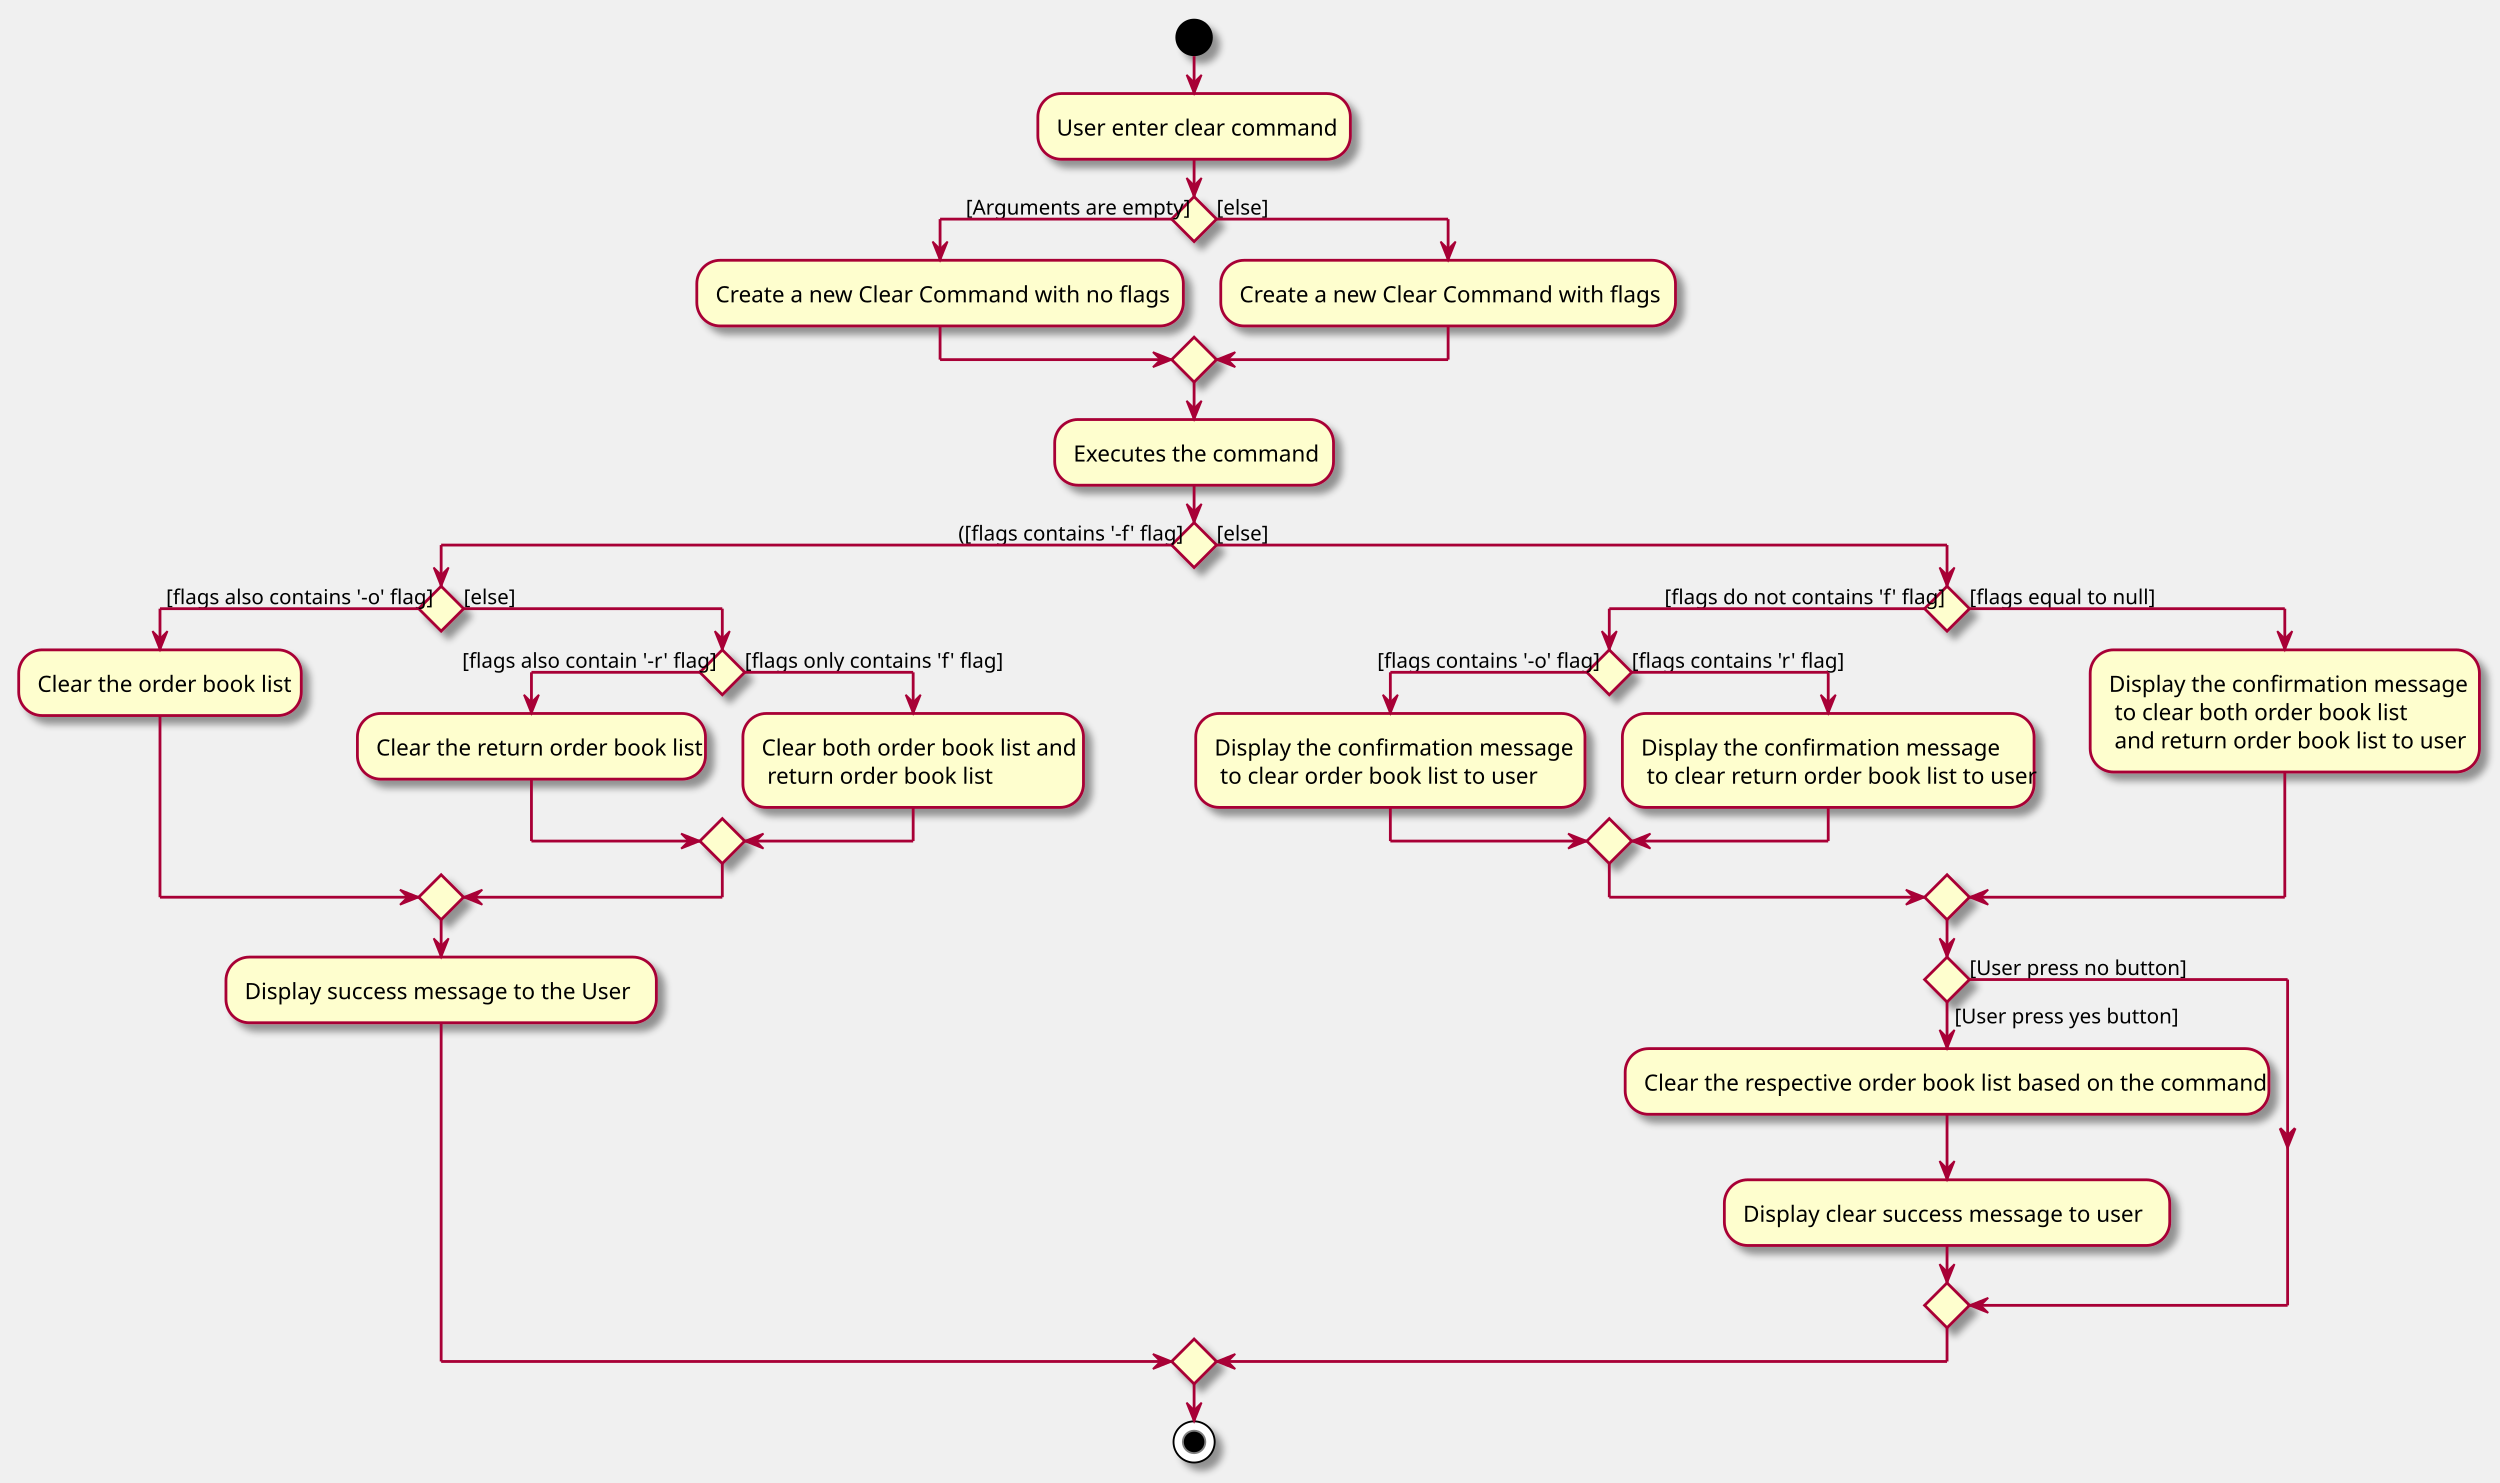
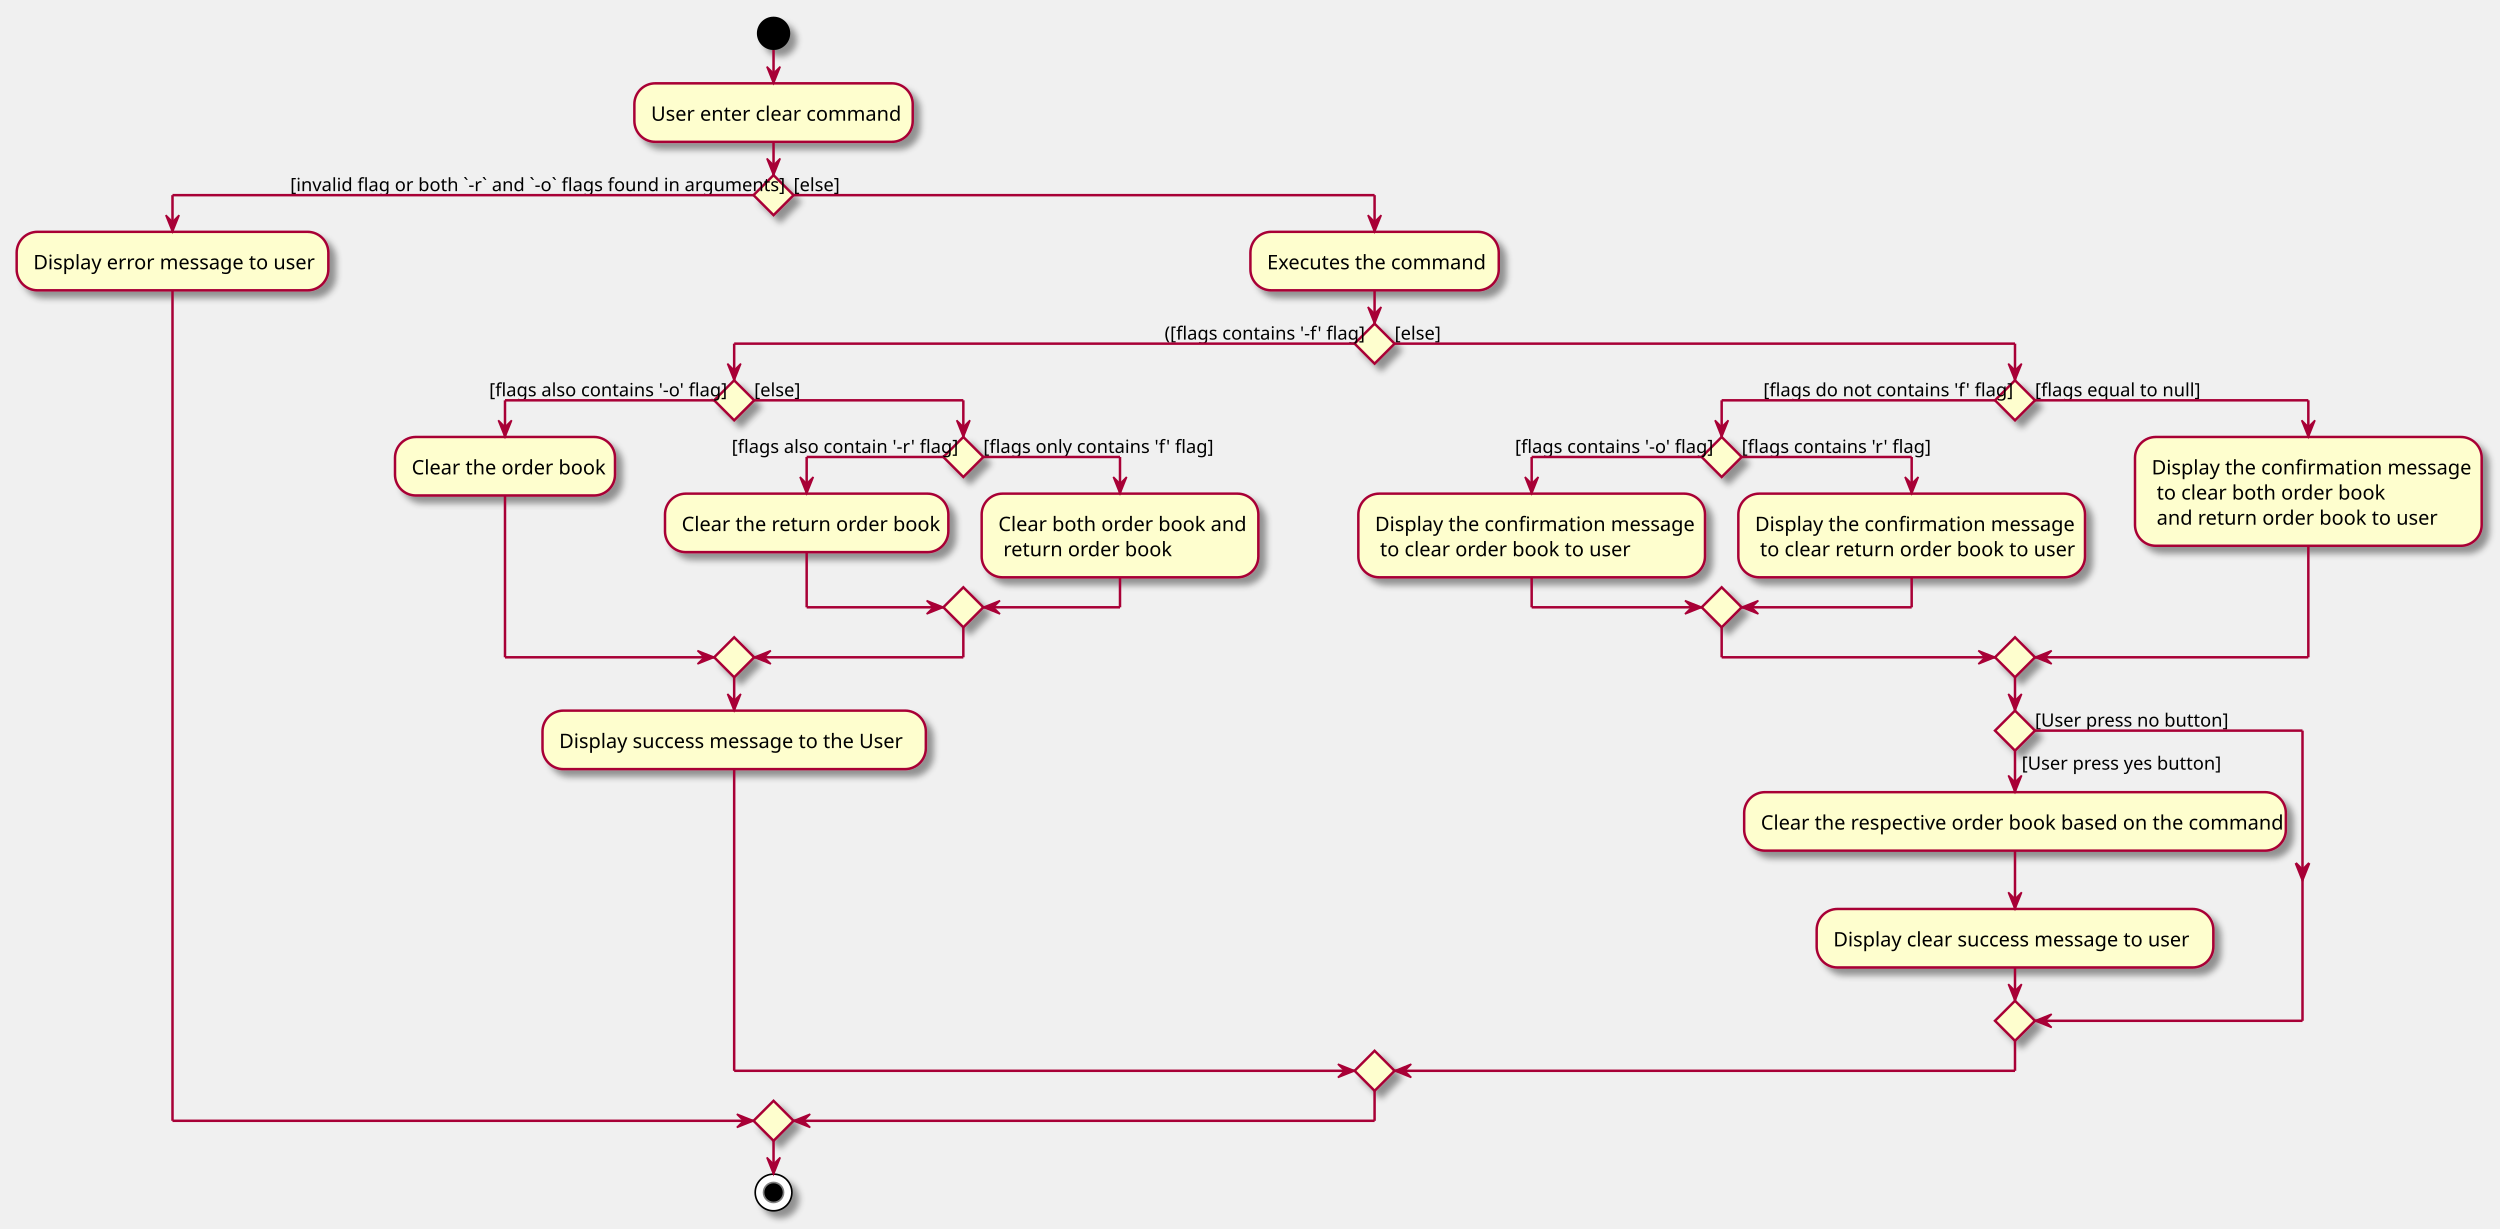
- <svg xmlns="http://www.w3.org/2000/svg" contentScriptType="application/ecmascript" contentStyleType="text/css" height="792px" preserveAspectRatio="none" style="width:1336px;height:792px;" version="1.1" viewBox="0 0 1336 792" width="1336px" zoomAndPan="magnify">
+ <svg xmlns="http://www.w3.org/2000/svg" contentScriptType="application/ecmascript" contentStyleType="text/css" height="737px" preserveAspectRatio="none" style="width:1500px;height:737px;" version="1.1" viewBox="0 0 1500 737" width="1500px" zoomAndPan="magnify">
  <defs>
-     <filter height="300%" id="fwxutg2ush5q2" width="300%" x="-1" y="-1">
+     <filter height="300%" id="f1khfkkquxvk04" width="300%" x="-1" y="-1">
      <feGaussianBlur result="blurOut" stdDeviation="2.0" />
      <feColorMatrix in="blurOut" result="blurOut2" type="matrix" values="0 0 0 0 0 0 0 0 0 0 0 0 0 0 0 0 0 0 .4 0" />
      <feOffset dx="4.0" dy="4.0" in="blurOut2" result="blurOut3" />
      <feBlend in="SourceGraphic" in2="blurOut3" mode="normal" />
    </filter>
  </defs>
  <g>
-     <ellipse cx="638.125" cy="20" fill="#000000" filter="url(#fwxutg2ush5q2)" rx="10" ry="10" style="stroke: none; stroke-width: 1.0;" />
-     <rect fill="#FEFECE" filter="url(#fwxutg2ush5q2)" height="35.094" rx="12.5" ry="12.5" style="stroke: #A80036; stroke-width: 1.5;" width="167" x="554.625" y="50" />
-     <text fill="#000000" font-family="sans-serif" font-size="12" lengthAdjust="spacingAndGlyphs" textLength="147" x="564.625" y="72.457">User enter clear command</text>
-     <polygon fill="#FEFECE" filter="url(#fwxutg2ush5q2)" points="638.125,105.094,638.125,105.094,650.125,117.094,638.125,129.094,638.125,129.094,626.125,117.094,638.125,105.094" style="stroke: #A80036; stroke-width: 1.5;" />
-     <text fill="#000000" font-family="sans-serif" font-size="11" lengthAdjust="spacingAndGlyphs" textLength="110" x="516.125" y="114.677">[Arguments are empty]</text>
-     <text fill="#000000" font-family="sans-serif" font-size="11" lengthAdjust="spacingAndGlyphs" textLength="26" x="650.125" y="114.677">[else]</text>
-     <rect fill="#FEFECE" filter="url(#fwxutg2ush5q2)" height="35.094" rx="12.5" ry="12.5" style="stroke: #A80036; stroke-width: 1.5;" width="260" x="372.375" y="139.094" />
-     <text fill="#000000" font-family="sans-serif" font-size="12" lengthAdjust="spacingAndGlyphs" textLength="240" x="382.375" y="161.551">Create a new Clear Command with no flags</text>
-     <rect fill="#FEFECE" filter="url(#fwxutg2ush5q2)" height="35.094" rx="12.5" ry="12.5" style="stroke: #A80036; stroke-width: 1.5;" width="243" x="652.375" y="139.094" />
-     <text fill="#000000" font-family="sans-serif" font-size="12" lengthAdjust="spacingAndGlyphs" textLength="223" x="662.375" y="161.551">Create a new Clear Command with flags</text>
-     <polygon fill="#FEFECE" filter="url(#fwxutg2ush5q2)" points="638.125,180.188,650.125,192.188,638.125,204.188,626.125,192.188,638.125,180.188" style="stroke: #A80036; stroke-width: 1.5;" />
-     <rect fill="#FEFECE" filter="url(#fwxutg2ush5q2)" height="35.094" rx="12.5" ry="12.5" style="stroke: #A80036; stroke-width: 1.5;" width="149" x="563.625" y="224.188" />
-     <text fill="#000000" font-family="sans-serif" font-size="12" lengthAdjust="spacingAndGlyphs" textLength="129" x="573.625" y="246.644">Executes the command</text>
-     <polygon fill="#FEFECE" filter="url(#fwxutg2ush5q2)" points="638.125,279.281,638.125,279.281,650.125,291.281,638.125,303.281,638.125,303.281,626.125,291.281,638.125,279.281" style="stroke: #A80036; stroke-width: 1.5;" />
-     <text fill="#000000" font-family="sans-serif" font-size="11" lengthAdjust="spacingAndGlyphs" textLength="114" x="512.125" y="288.864">([flags contains '-f' flag]</text>
-     <text fill="#000000" font-family="sans-serif" font-size="11" lengthAdjust="spacingAndGlyphs" textLength="26" x="650.125" y="288.864">[else]</text>
-     <polygon fill="#FEFECE" filter="url(#fwxutg2ush5q2)" points="235.75,313.281,235.75,313.281,247.75,325.281,235.75,337.281,235.75,337.281,223.75,325.281,235.75,313.281" style="stroke: #A80036; stroke-width: 1.5;" />
-     <text fill="#000000" font-family="sans-serif" font-size="11" lengthAdjust="spacingAndGlyphs" textLength="135" x="88.75" y="322.864">[flags also contains '-o' flag]</text>
-     <text fill="#000000" font-family="sans-serif" font-size="11" lengthAdjust="spacingAndGlyphs" textLength="26" x="247.75" y="322.864">[else]</text>
-     <rect fill="#FEFECE" filter="url(#fwxutg2ush5q2)" height="35.094" rx="12.5" ry="12.5" style="stroke: #A80036; stroke-width: 1.5;" width="151" x="10" y="347.281" />
-     <text fill="#000000" font-family="sans-serif" font-size="12" lengthAdjust="spacingAndGlyphs" textLength="131" x="20" y="369.738">Clear the order book list</text>
-     <polygon fill="#FEFECE" filter="url(#fwxutg2ush5q2)" points="386,347.281,386,347.281,398,359.281,386,371.281,386,371.281,374,359.281,386,347.281" style="stroke: #A80036; stroke-width: 1.5;" />
-     <text fill="#000000" font-family="sans-serif" font-size="11" lengthAdjust="spacingAndGlyphs" textLength="127" x="247" y="356.864">[flags also contain '-r' flag]</text>
-     <text fill="#000000" font-family="sans-serif" font-size="11" lengthAdjust="spacingAndGlyphs" textLength="129" x="398" y="356.864">[flags only contains 'f' flag]</text>
-     <rect fill="#FEFECE" filter="url(#fwxutg2ush5q2)" height="35.094" rx="12.5" ry="12.5" style="stroke: #A80036; stroke-width: 1.5;" width="186" x="191" y="381.281" />
-     <text fill="#000000" font-family="sans-serif" font-size="12" lengthAdjust="spacingAndGlyphs" textLength="166" x="201" y="403.738">Clear the return order book list</text>
-     <rect fill="#FEFECE" filter="url(#fwxutg2ush5q2)" height="50.188" rx="12.5" ry="12.5" style="stroke: #A80036; stroke-width: 1.5;" width="182" x="397" y="381.281" />
-     <text fill="#000000" font-family="sans-serif" font-size="12" lengthAdjust="spacingAndGlyphs" textLength="162" x="407" y="403.738">Clear both order book list and</text>
-     <text fill="#000000" font-family="sans-serif" font-size="12" lengthAdjust="spacingAndGlyphs" textLength="113" x="410" y="418.832">return order book list</text>
-     <polygon fill="#FEFECE" filter="url(#fwxutg2ush5q2)" points="386,437.469,398,449.469,386,461.469,374,449.469,386,437.469" style="stroke: #A80036; stroke-width: 1.5;" />
-     <polygon fill="#FEFECE" filter="url(#fwxutg2ush5q2)" points="235.75,467.469,247.75,479.469,235.75,491.469,223.75,479.469,235.75,467.469" style="stroke: #A80036; stroke-width: 1.5;" />
-     <rect fill="#FEFECE" filter="url(#fwxutg2ush5q2)" height="35.094" rx="12.5" ry="12.5" style="stroke: #A80036; stroke-width: 1.5;" width="230" x="120.75" y="511.469" />
-     <text fill="#000000" font-family="sans-serif" font-size="12" lengthAdjust="spacingAndGlyphs" textLength="210" x="130.75" y="533.926">Display success message to the User</text>
-     <polygon fill="#FEFECE" filter="url(#fwxutg2ush5q2)" points="1040.5,313.281,1040.5,313.281,1052.5,325.281,1040.5,337.281,1040.5,337.281,1028.5,325.281,1040.5,313.281" style="stroke: #A80036; stroke-width: 1.5;" />
-     <text fill="#000000" font-family="sans-serif" font-size="11" lengthAdjust="spacingAndGlyphs" textLength="139" x="889.5" y="322.864">[flags do not contains 'f' flag]</text>
-     <text fill="#000000" font-family="sans-serif" font-size="11" lengthAdjust="spacingAndGlyphs" textLength="90" x="1052.5" y="322.864">[flags equal to null]</text>
-     <polygon fill="#FEFECE" filter="url(#fwxutg2ush5q2)" points="860,347.281,860,347.281,872,359.281,860,371.281,860,371.281,848,359.281,860,347.281" style="stroke: #A80036; stroke-width: 1.5;" />
-     <text fill="#000000" font-family="sans-serif" font-size="11" lengthAdjust="spacingAndGlyphs" textLength="112" x="736" y="356.864">[flags contains '-o' flag]</text>
-     <text fill="#000000" font-family="sans-serif" font-size="11" lengthAdjust="spacingAndGlyphs" textLength="106" x="872" y="356.864">[flags contains 'r' flag]</text>
-     <rect fill="#FEFECE" filter="url(#fwxutg2ush5q2)" height="50.188" rx="12.5" ry="12.5" style="stroke: #A80036; stroke-width: 1.5;" width="208" x="639" y="381.281" />
-     <text fill="#000000" font-family="sans-serif" font-size="12" lengthAdjust="spacingAndGlyphs" textLength="188" x="649" y="403.738">Display the confirmation message</text>
-     <text fill="#000000" font-family="sans-serif" font-size="12" lengthAdjust="spacingAndGlyphs" textLength="162" x="652" y="418.832">to clear order book list to user</text>
-     <rect fill="#FEFECE" filter="url(#fwxutg2ush5q2)" height="50.188" rx="12.5" ry="12.5" style="stroke: #A80036; stroke-width: 1.5;" width="220" x="867" y="381.281" />
-     <text fill="#000000" font-family="sans-serif" font-size="12" lengthAdjust="spacingAndGlyphs" textLength="188" x="877" y="403.738">Display the confirmation message</text>
-     <text fill="#000000" font-family="sans-serif" font-size="12" lengthAdjust="spacingAndGlyphs" textLength="197" x="880" y="418.832">to clear return order book list to user</text>
-     <polygon fill="#FEFECE" filter="url(#fwxutg2ush5q2)" points="860,437.469,872,449.469,860,461.469,848,449.469,860,437.469" style="stroke: #A80036; stroke-width: 1.5;" />
-     <rect fill="#FEFECE" filter="url(#fwxutg2ush5q2)" height="65.281" rx="12.5" ry="12.5" style="stroke: #A80036; stroke-width: 1.5;" width="208" x="1117" y="347.281" />
-     <text fill="#000000" font-family="sans-serif" font-size="12" lengthAdjust="spacingAndGlyphs" textLength="188" x="1127" y="369.738">Display the confirmation message</text>
-     <text fill="#000000" font-family="sans-serif" font-size="12" lengthAdjust="spacingAndGlyphs" textLength="148" x="1130" y="384.832">to clear both order book list</text>
-     <text fill="#000000" font-family="sans-serif" font-size="12" lengthAdjust="spacingAndGlyphs" textLength="178" x="1130" y="399.926">and return order book list to user</text>
-     <polygon fill="#FEFECE" filter="url(#fwxutg2ush5q2)" points="1040.5,467.469,1052.5,479.469,1040.5,491.469,1028.5,479.469,1040.5,467.469" style="stroke: #A80036; stroke-width: 1.5;" />
-     <rect fill="#FEFECE" filter="url(#fwxutg2ush5q2)" height="35.094" rx="12.5" ry="12.5" style="stroke: #A80036; stroke-width: 1.5;" width="344" x="868.5" y="560.387" />
-     <text fill="#000000" font-family="sans-serif" font-size="12" lengthAdjust="spacingAndGlyphs" textLength="324" x="878.5" y="582.844">Clear the respective order book list based on the command</text>
-     <rect fill="#FEFECE" filter="url(#fwxutg2ush5q2)" height="35.094" rx="12.5" ry="12.5" style="stroke: #A80036; stroke-width: 1.5;" width="238" x="921.5" y="630.481" />
-     <text fill="#000000" font-family="sans-serif" font-size="12" lengthAdjust="spacingAndGlyphs" textLength="218" x="931.5" y="652.938">Display clear success message to user</text>
-     <polygon fill="#FEFECE" filter="url(#fwxutg2ush5q2)" points="1040.5,511.469,1040.5,511.469,1052.5,523.469,1040.5,535.469,1040.5,535.469,1028.5,523.469,1040.5,511.469" style="stroke: #A80036; stroke-width: 1.5;" />
-     <text fill="#000000" font-family="sans-serif" font-size="11" lengthAdjust="spacingAndGlyphs" textLength="114" x="1044.5" y="546.888">[User press yes button]</text>
-     <text fill="#000000" font-family="sans-serif" font-size="11" lengthAdjust="spacingAndGlyphs" textLength="108" x="1052.5" y="521.052">[User press no button]</text>
-     <polygon fill="#FEFECE" filter="url(#fwxutg2ush5q2)" points="1040.5,685.574,1052.5,697.574,1040.5,709.574,1028.5,697.574,1040.5,685.574" style="stroke: #A80036; stroke-width: 1.5;" />
-     <polygon fill="#FEFECE" filter="url(#fwxutg2ush5q2)" points="638.125,715.574,650.125,727.574,638.125,739.574,626.125,727.574,638.125,715.574" style="stroke: #A80036; stroke-width: 1.5;" />
-     <ellipse cx="638.125" cy="770.574" fill="#FFFFFF" filter="url(#fwxutg2ush5q2)" rx="11" ry="11" style="stroke: #000000; stroke-width: 1.0;" />
-     <ellipse cx="638.125" cy="770.574" fill="#000000" rx="6" ry="6" style="stroke: #7F7F7F; stroke-width: 1.0;" />
-     <line style="stroke: #A80036; stroke-width: 1.5;" x1="638.125" x2="638.125" y1="30" y2="50" />
-     <polygon fill="#A80036" points="634.125,40,638.125,50,642.125,40,638.125,44" style="stroke: #A80036; stroke-width: 1.0;" />
-     <line style="stroke: #A80036; stroke-width: 1.5;" x1="626.125" x2="502.375" y1="117.094" y2="117.094" />
-     <line style="stroke: #A80036; stroke-width: 1.5;" x1="502.375" x2="502.375" y1="117.094" y2="139.094" />
-     <polygon fill="#A80036" points="498.375,129.094,502.375,139.094,506.375,129.094,502.375,133.094" style="stroke: #A80036; stroke-width: 1.0;" />
-     <line style="stroke: #A80036; stroke-width: 1.5;" x1="650.125" x2="773.875" y1="117.094" y2="117.094" />
-     <line style="stroke: #A80036; stroke-width: 1.5;" x1="773.875" x2="773.875" y1="117.094" y2="139.094" />
-     <polygon fill="#A80036" points="769.875,129.094,773.875,139.094,777.875,129.094,773.875,133.094" style="stroke: #A80036; stroke-width: 1.0;" />
-     <line style="stroke: #A80036; stroke-width: 1.5;" x1="502.375" x2="502.375" y1="174.188" y2="192.188" />
-     <line style="stroke: #A80036; stroke-width: 1.5;" x1="502.375" x2="626.125" y1="192.188" y2="192.188" />
-     <polygon fill="#A80036" points="616.125,188.188,626.125,192.188,616.125,196.188,620.125,192.188" style="stroke: #A80036; stroke-width: 1.0;" />
-     <line style="stroke: #A80036; stroke-width: 1.5;" x1="773.875" x2="773.875" y1="174.188" y2="192.188" />
-     <line style="stroke: #A80036; stroke-width: 1.5;" x1="773.875" x2="650.125" y1="192.188" y2="192.188" />
-     <polygon fill="#A80036" points="660.125,188.188,650.125,192.188,660.125,196.188,656.125,192.188" style="stroke: #A80036; stroke-width: 1.0;" />
-     <line style="stroke: #A80036; stroke-width: 1.5;" x1="638.125" x2="638.125" y1="85.094" y2="105.094" />
-     <polygon fill="#A80036" points="634.125,95.094,638.125,105.094,642.125,95.094,638.125,99.094" style="stroke: #A80036; stroke-width: 1.0;" />
-     <line style="stroke: #A80036; stroke-width: 1.5;" x1="638.125" x2="638.125" y1="204.188" y2="224.188" />
-     <polygon fill="#A80036" points="634.125,214.188,638.125,224.188,642.125,214.188,638.125,218.188" style="stroke: #A80036; stroke-width: 1.0;" />
-     <line style="stroke: #A80036; stroke-width: 1.5;" x1="374" x2="284" y1="359.281" y2="359.281" />
-     <line style="stroke: #A80036; stroke-width: 1.5;" x1="284" x2="284" y1="359.281" y2="381.281" />
-     <polygon fill="#A80036" points="280,371.281,284,381.281,288,371.281,284,375.281" style="stroke: #A80036; stroke-width: 1.0;" />
-     <line style="stroke: #A80036; stroke-width: 1.5;" x1="398" x2="488" y1="359.281" y2="359.281" />
-     <line style="stroke: #A80036; stroke-width: 1.5;" x1="488" x2="488" y1="359.281" y2="381.281" />
-     <polygon fill="#A80036" points="484,371.281,488,381.281,492,371.281,488,375.281" style="stroke: #A80036; stroke-width: 1.0;" />
-     <line style="stroke: #A80036; stroke-width: 1.5;" x1="284" x2="284" y1="416.375" y2="449.469" />
-     <line style="stroke: #A80036; stroke-width: 1.5;" x1="284" x2="374" y1="449.469" y2="449.469" />
-     <polygon fill="#A80036" points="364,445.469,374,449.469,364,453.469,368,449.469" style="stroke: #A80036; stroke-width: 1.0;" />
-     <line style="stroke: #A80036; stroke-width: 1.5;" x1="488" x2="488" y1="431.469" y2="449.469" />
-     <line style="stroke: #A80036; stroke-width: 1.5;" x1="488" x2="398" y1="449.469" y2="449.469" />
-     <polygon fill="#A80036" points="408,445.469,398,449.469,408,453.469,404,449.469" style="stroke: #A80036; stroke-width: 1.0;" />
-     <line style="stroke: #A80036; stroke-width: 1.5;" x1="223.75" x2="85.5" y1="325.281" y2="325.281" />
-     <line style="stroke: #A80036; stroke-width: 1.5;" x1="85.5" x2="85.5" y1="325.281" y2="347.281" />
-     <polygon fill="#A80036" points="81.5,337.281,85.5,347.281,89.5,337.281,85.5,341.281" style="stroke: #A80036; stroke-width: 1.0;" />
-     <line style="stroke: #A80036; stroke-width: 1.5;" x1="247.75" x2="386" y1="325.281" y2="325.281" />
-     <line style="stroke: #A80036; stroke-width: 1.5;" x1="386" x2="386" y1="325.281" y2="347.281" />
-     <polygon fill="#A80036" points="382,337.281,386,347.281,390,337.281,386,341.281" style="stroke: #A80036; stroke-width: 1.0;" />
-     <line style="stroke: #A80036; stroke-width: 1.5;" x1="85.5" x2="85.5" y1="382.375" y2="479.469" />
-     <line style="stroke: #A80036; stroke-width: 1.5;" x1="85.5" x2="223.75" y1="479.469" y2="479.469" />
-     <polygon fill="#A80036" points="213.75,475.469,223.75,479.469,213.75,483.469,217.75,479.469" style="stroke: #A80036; stroke-width: 1.0;" />
-     <line style="stroke: #A80036; stroke-width: 1.5;" x1="386" x2="386" y1="461.469" y2="479.469" />
-     <line style="stroke: #A80036; stroke-width: 1.5;" x1="386" x2="247.75" y1="479.469" y2="479.469" />
-     <polygon fill="#A80036" points="257.75,475.469,247.75,479.469,257.75,483.469,253.75,479.469" style="stroke: #A80036; stroke-width: 1.0;" />
-     <line style="stroke: #A80036; stroke-width: 1.5;" x1="235.75" x2="235.75" y1="491.469" y2="511.469" />
-     <polygon fill="#A80036" points="231.75,501.469,235.75,511.469,239.75,501.469,235.75,505.469" style="stroke: #A80036; stroke-width: 1.0;" />
-     <line style="stroke: #A80036; stroke-width: 1.5;" x1="848" x2="743" y1="359.281" y2="359.281" />
-     <line style="stroke: #A80036; stroke-width: 1.5;" x1="743" x2="743" y1="359.281" y2="381.281" />
-     <polygon fill="#A80036" points="739,371.281,743,381.281,747,371.281,743,375.281" style="stroke: #A80036; stroke-width: 1.0;" />
-     <line style="stroke: #A80036; stroke-width: 1.5;" x1="872" x2="977" y1="359.281" y2="359.281" />
-     <line style="stroke: #A80036; stroke-width: 1.5;" x1="977" x2="977" y1="359.281" y2="381.281" />
-     <polygon fill="#A80036" points="973,371.281,977,381.281,981,371.281,977,375.281" style="stroke: #A80036; stroke-width: 1.0;" />
-     <line style="stroke: #A80036; stroke-width: 1.5;" x1="743" x2="743" y1="431.469" y2="449.469" />
-     <line style="stroke: #A80036; stroke-width: 1.5;" x1="743" x2="848" y1="449.469" y2="449.469" />
-     <polygon fill="#A80036" points="838,445.469,848,449.469,838,453.469,842,449.469" style="stroke: #A80036; stroke-width: 1.0;" />
-     <line style="stroke: #A80036; stroke-width: 1.5;" x1="977" x2="977" y1="431.469" y2="449.469" />
-     <line style="stroke: #A80036; stroke-width: 1.5;" x1="977" x2="872" y1="449.469" y2="449.469" />
-     <polygon fill="#A80036" points="882,445.469,872,449.469,882,453.469,878,449.469" style="stroke: #A80036; stroke-width: 1.0;" />
-     <line style="stroke: #A80036; stroke-width: 1.5;" x1="1028.5" x2="860" y1="325.281" y2="325.281" />
-     <line style="stroke: #A80036; stroke-width: 1.5;" x1="860" x2="860" y1="325.281" y2="347.281" />
-     <polygon fill="#A80036" points="856,337.281,860,347.281,864,337.281,860,341.281" style="stroke: #A80036; stroke-width: 1.0;" />
-     <line style="stroke: #A80036; stroke-width: 1.5;" x1="1052.5" x2="1221" y1="325.281" y2="325.281" />
-     <line style="stroke: #A80036; stroke-width: 1.5;" x1="1221" x2="1221" y1="325.281" y2="347.281" />
-     <polygon fill="#A80036" points="1217,337.281,1221,347.281,1225,337.281,1221,341.281" style="stroke: #A80036; stroke-width: 1.0;" />
-     <line style="stroke: #A80036; stroke-width: 1.5;" x1="860" x2="860" y1="461.469" y2="479.469" />
-     <line style="stroke: #A80036; stroke-width: 1.5;" x1="860" x2="1028.5" y1="479.469" y2="479.469" />
-     <polygon fill="#A80036" points="1018.5,475.469,1028.5,479.469,1018.5,483.469,1022.5,479.469" style="stroke: #A80036; stroke-width: 1.0;" />
-     <line style="stroke: #A80036; stroke-width: 1.5;" x1="1221" x2="1221" y1="412.562" y2="479.469" />
-     <line style="stroke: #A80036; stroke-width: 1.5;" x1="1221" x2="1052.5" y1="479.469" y2="479.469" />
-     <polygon fill="#A80036" points="1062.5,475.469,1052.5,479.469,1062.5,483.469,1058.5,479.469" style="stroke: #A80036; stroke-width: 1.0;" />
-     <line style="stroke: #A80036; stroke-width: 1.5;" x1="1040.5" x2="1040.5" y1="595.481" y2="630.481" />
-     <polygon fill="#A80036" points="1036.5,620.481,1040.5,630.481,1044.5,620.481,1040.5,624.481" style="stroke: #A80036; stroke-width: 1.0;" />
-     <line style="stroke: #A80036; stroke-width: 1.5;" x1="1040.5" x2="1040.5" y1="535.469" y2="560.387" />
-     <polygon fill="#A80036" points="1036.5,550.387,1040.5,560.387,1044.5,550.387,1040.5,554.387" style="stroke: #A80036; stroke-width: 1.0;" />
-     <line style="stroke: #A80036; stroke-width: 1.5;" x1="1052.5" x2="1222.5" y1="523.469" y2="523.469" />
-     <polygon fill="#A80036" points="1218.5,602.981,1222.5,612.981,1226.5,602.981,1222.5,606.981" style="stroke: #A80036; stroke-width: 1.5;" />
-     <line style="stroke: #A80036; stroke-width: 1.5;" x1="1222.5" x2="1222.5" y1="523.469" y2="697.574" />
-     <line style="stroke: #A80036; stroke-width: 1.5;" x1="1222.5" x2="1052.5" y1="697.574" y2="697.574" />
-     <polygon fill="#A80036" points="1062.5,693.574,1052.5,697.574,1062.5,701.574,1058.5,697.574" style="stroke: #A80036; stroke-width: 1.0;" />
-     <line style="stroke: #A80036; stroke-width: 1.5;" x1="1040.5" x2="1040.5" y1="665.574" y2="685.574" />
-     <polygon fill="#A80036" points="1036.5,675.574,1040.5,685.574,1044.5,675.574,1040.5,679.574" style="stroke: #A80036; stroke-width: 1.0;" />
-     <line style="stroke: #A80036; stroke-width: 1.5;" x1="1040.5" x2="1040.5" y1="491.469" y2="511.469" />
-     <polygon fill="#A80036" points="1036.5,501.469,1040.5,511.469,1044.5,501.469,1040.5,505.469" style="stroke: #A80036; stroke-width: 1.0;" />
-     <line style="stroke: #A80036; stroke-width: 1.5;" x1="626.125" x2="235.75" y1="291.281" y2="291.281" />
-     <line style="stroke: #A80036; stroke-width: 1.5;" x1="235.75" x2="235.75" y1="291.281" y2="313.281" />
-     <polygon fill="#A80036" points="231.75,303.281,235.75,313.281,239.75,303.281,235.75,307.281" style="stroke: #A80036; stroke-width: 1.0;" />
-     <line style="stroke: #A80036; stroke-width: 1.5;" x1="650.125" x2="1040.5" y1="291.281" y2="291.281" />
-     <line style="stroke: #A80036; stroke-width: 1.5;" x1="1040.5" x2="1040.5" y1="291.281" y2="313.281" />
-     <polygon fill="#A80036" points="1036.5,303.281,1040.5,313.281,1044.5,303.281,1040.5,307.281" style="stroke: #A80036; stroke-width: 1.0;" />
-     <line style="stroke: #A80036; stroke-width: 1.5;" x1="235.75" x2="235.75" y1="546.562" y2="727.574" />
-     <line style="stroke: #A80036; stroke-width: 1.5;" x1="235.75" x2="626.125" y1="727.574" y2="727.574" />
-     <polygon fill="#A80036" points="616.125,723.574,626.125,727.574,616.125,731.574,620.125,727.574" style="stroke: #A80036; stroke-width: 1.0;" />
-     <line style="stroke: #A80036; stroke-width: 1.5;" x1="1040.5" x2="1040.5" y1="709.574" y2="727.574" />
-     <line style="stroke: #A80036; stroke-width: 1.5;" x1="1040.5" x2="650.125" y1="727.574" y2="727.574" />
-     <polygon fill="#A80036" points="660.125,723.574,650.125,727.574,660.125,731.574,656.125,727.574" style="stroke: #A80036; stroke-width: 1.0;" />
-     <line style="stroke: #A80036; stroke-width: 1.5;" x1="638.125" x2="638.125" y1="259.281" y2="279.281" />
-     <polygon fill="#A80036" points="634.125,269.281,638.125,279.281,642.125,269.281,638.125,273.281" style="stroke: #A80036; stroke-width: 1.0;" />
-     <line style="stroke: #A80036; stroke-width: 1.5;" x1="638.125" x2="638.125" y1="739.574" y2="759.574" />
-     <polygon fill="#A80036" points="634.125,749.574,638.125,759.574,642.125,749.574,638.125,753.574" style="stroke: #A80036; stroke-width: 1.0;" />
+     <ellipse cx="464.125" cy="20" fill="#000000" filter="url(#f1khfkkquxvk04)" rx="10" ry="10" style="stroke: none; stroke-width: 1.0;" />
+     <rect fill="#FEFECE" filter="url(#f1khfkkquxvk04)" height="35.094" rx="12.5" ry="12.5" style="stroke: #A80036; stroke-width: 1.5;" width="167" x="380.625" y="50" />
+     <text fill="#000000" font-family="sans-serif" font-size="12" lengthAdjust="spacingAndGlyphs" textLength="147" x="390.625" y="72.457">User enter clear command</text>
+     <polygon fill="#FEFECE" filter="url(#f1khfkkquxvk04)" points="464.125,105.094,464.125,105.094,476.125,117.094,464.125,129.094,464.125,129.094,452.125,117.094,464.125,105.094" style="stroke: #A80036; stroke-width: 1.5;" />
+     <text fill="#000000" font-family="sans-serif" font-size="11" lengthAdjust="spacingAndGlyphs" textLength="278" x="174.125" y="114.677">[invalid flag or both `-r` and `-o` flags found in arguments]</text>
+     <text fill="#000000" font-family="sans-serif" font-size="11" lengthAdjust="spacingAndGlyphs" textLength="26" x="476.125" y="114.677">[else]</text>
+     <rect fill="#FEFECE" filter="url(#f1khfkkquxvk04)" height="35.094" rx="12.5" ry="12.5" style="stroke: #A80036; stroke-width: 1.5;" width="187" x="10" y="139.094" />
+     <text fill="#000000" font-family="sans-serif" font-size="12" lengthAdjust="spacingAndGlyphs" textLength="167" x="20" y="161.551">Display error message to user</text>
+     <rect fill="#FEFECE" filter="url(#f1khfkkquxvk04)" height="35.094" rx="12.5" ry="12.5" style="stroke: #A80036; stroke-width: 1.5;" width="149" x="750.25" y="139.094" />
+     <text fill="#000000" font-family="sans-serif" font-size="12" lengthAdjust="spacingAndGlyphs" textLength="129" x="760.25" y="161.551">Executes the command</text>
+     <polygon fill="#FEFECE" filter="url(#f1khfkkquxvk04)" points="824.75,194.188,824.75,194.188,836.75,206.188,824.75,218.188,824.75,218.188,812.75,206.188,824.75,194.188" style="stroke: #A80036; stroke-width: 1.5;" />
+     <text fill="#000000" font-family="sans-serif" font-size="11" lengthAdjust="spacingAndGlyphs" textLength="114" x="698.75" y="203.77">([flags contains '-f' flag]</text>
+     <text fill="#000000" font-family="sans-serif" font-size="11" lengthAdjust="spacingAndGlyphs" textLength="26" x="836.75" y="203.77">[else]</text>
+     <polygon fill="#FEFECE" filter="url(#f1khfkkquxvk04)" points="440.5,228.188,440.5,228.188,452.5,240.188,440.5,252.188,440.5,252.188,428.5,240.188,440.5,228.188" style="stroke: #A80036; stroke-width: 1.5;" />
+     <text fill="#000000" font-family="sans-serif" font-size="11" lengthAdjust="spacingAndGlyphs" textLength="135" x="293.5" y="237.77">[flags also contains '-o' flag]</text>
+     <text fill="#000000" font-family="sans-serif" font-size="11" lengthAdjust="spacingAndGlyphs" textLength="26" x="452.5" y="237.77">[else]</text>
+     <rect fill="#FEFECE" filter="url(#f1khfkkquxvk04)" height="35.094" rx="12.5" ry="12.5" style="stroke: #A80036; stroke-width: 1.5;" width="132" x="237" y="262.188" />
+     <text fill="#000000" font-family="sans-serif" font-size="12" lengthAdjust="spacingAndGlyphs" textLength="112" x="247" y="284.644">Clear the order book</text>
+     <polygon fill="#FEFECE" filter="url(#f1khfkkquxvk04)" points="578,262.188,578,262.188,590,274.188,578,286.188,578,286.188,566,274.188,578,262.188" style="stroke: #A80036; stroke-width: 1.5;" />
+     <text fill="#000000" font-family="sans-serif" font-size="11" lengthAdjust="spacingAndGlyphs" textLength="127" x="439" y="271.771">[flags also contain '-r' flag]</text>
+     <text fill="#000000" font-family="sans-serif" font-size="11" lengthAdjust="spacingAndGlyphs" textLength="129" x="590" y="271.771">[flags only contains 'f' flag]</text>
+     <rect fill="#FEFECE" filter="url(#f1khfkkquxvk04)" height="35.094" rx="12.5" ry="12.5" style="stroke: #A80036; stroke-width: 1.5;" width="170" x="399" y="296.188" />
+     <text fill="#000000" font-family="sans-serif" font-size="12" lengthAdjust="spacingAndGlyphs" textLength="147" x="409" y="318.644">Clear the return order book</text>
+     <rect fill="#FEFECE" filter="url(#f1khfkkquxvk04)" height="50.188" rx="12.5" ry="12.5" style="stroke: #A80036; stroke-width: 1.5;" width="166" x="589" y="296.188" />
+     <text fill="#000000" font-family="sans-serif" font-size="12" lengthAdjust="spacingAndGlyphs" textLength="146" x="599" y="318.644">Clear both order book  and</text>
+     <text fill="#000000" font-family="sans-serif" font-size="12" lengthAdjust="spacingAndGlyphs" textLength="94" x="602" y="333.738">return order book</text>
+     <polygon fill="#FEFECE" filter="url(#f1khfkkquxvk04)" points="578,352.375,590,364.375,578,376.375,566,364.375,578,352.375" style="stroke: #A80036; stroke-width: 1.5;" />
+     <polygon fill="#FEFECE" filter="url(#f1khfkkquxvk04)" points="440.5,382.375,452.5,394.375,440.5,406.375,428.5,394.375,440.5,382.375" style="stroke: #A80036; stroke-width: 1.5;" />
+     <rect fill="#FEFECE" filter="url(#f1khfkkquxvk04)" height="35.094" rx="12.5" ry="12.5" style="stroke: #A80036; stroke-width: 1.5;" width="230" x="325.5" y="426.375" />
+     <text fill="#000000" font-family="sans-serif" font-size="12" lengthAdjust="spacingAndGlyphs" textLength="210" x="335.5" y="448.832">Display success message to the User</text>
+     <polygon fill="#FEFECE" filter="url(#f1khfkkquxvk04)" points="1209,228.188,1209,228.188,1221,240.188,1209,252.188,1209,252.188,1197,240.188,1209,228.188" style="stroke: #A80036; stroke-width: 1.5;" />
+     <text fill="#000000" font-family="sans-serif" font-size="11" lengthAdjust="spacingAndGlyphs" textLength="139" x="1058" y="237.77">[flags do not contains 'f' flag]</text>
+     <text fill="#000000" font-family="sans-serif" font-size="11" lengthAdjust="spacingAndGlyphs" textLength="90" x="1221" y="237.77">[flags equal to null]</text>
+     <polygon fill="#FEFECE" filter="url(#f1khfkkquxvk04)" points="1033,262.188,1033,262.188,1045,274.188,1033,286.188,1033,286.188,1021,274.188,1033,262.188" style="stroke: #A80036; stroke-width: 1.5;" />
+     <text fill="#000000" font-family="sans-serif" font-size="11" lengthAdjust="spacingAndGlyphs" textLength="112" x="909" y="271.771">[flags contains '-o' flag]</text>
+     <text fill="#000000" font-family="sans-serif" font-size="11" lengthAdjust="spacingAndGlyphs" textLength="106" x="1045" y="271.771">[flags contains 'r' flag]</text>
+     <rect fill="#FEFECE" filter="url(#f1khfkkquxvk04)" height="50.188" rx="12.5" ry="12.5" style="stroke: #A80036; stroke-width: 1.5;" width="208" x="815" y="296.188" />
+     <text fill="#000000" font-family="sans-serif" font-size="12" lengthAdjust="spacingAndGlyphs" textLength="188" x="825" y="318.644">Display the confirmation message</text>
+     <text fill="#000000" font-family="sans-serif" font-size="12" lengthAdjust="spacingAndGlyphs" textLength="143" x="828" y="333.738">to clear order book to user</text>
+     <rect fill="#FEFECE" filter="url(#f1khfkkquxvk04)" height="50.188" rx="12.5" ry="12.5" style="stroke: #A80036; stroke-width: 1.5;" width="208" x="1043" y="296.188" />
+     <text fill="#000000" font-family="sans-serif" font-size="12" lengthAdjust="spacingAndGlyphs" textLength="188" x="1053" y="318.644">Display the confirmation message</text>
+     <text fill="#000000" font-family="sans-serif" font-size="12" lengthAdjust="spacingAndGlyphs" textLength="178" x="1056" y="333.738">to clear return order book to user</text>
+     <polygon fill="#FEFECE" filter="url(#f1khfkkquxvk04)" points="1033,352.375,1045,364.375,1033,376.375,1021,364.375,1033,352.375" style="stroke: #A80036; stroke-width: 1.5;" />
+     <rect fill="#FEFECE" filter="url(#f1khfkkquxvk04)" height="65.281" rx="12.5" ry="12.5" style="stroke: #A80036; stroke-width: 1.5;" width="208" x="1281" y="262.188" />
+     <text fill="#000000" font-family="sans-serif" font-size="12" lengthAdjust="spacingAndGlyphs" textLength="188" x="1291" y="284.644">Display the confirmation message</text>
+     <text fill="#000000" font-family="sans-serif" font-size="12" lengthAdjust="spacingAndGlyphs" textLength="129" x="1294" y="299.738">to clear both order book</text>
+     <text fill="#000000" font-family="sans-serif" font-size="12" lengthAdjust="spacingAndGlyphs" textLength="159" x="1294" y="314.832">and return order book to user</text>
+     <polygon fill="#FEFECE" filter="url(#f1khfkkquxvk04)" points="1209,382.375,1221,394.375,1209,406.375,1197,394.375,1209,382.375" style="stroke: #A80036; stroke-width: 1.5;" />
+     <rect fill="#FEFECE" filter="url(#f1khfkkquxvk04)" height="35.094" rx="12.5" ry="12.5" style="stroke: #A80036; stroke-width: 1.5;" width="325" x="1046.5" y="475.293" />
+     <text fill="#000000" font-family="sans-serif" font-size="12" lengthAdjust="spacingAndGlyphs" textLength="305" x="1056.5" y="497.75">Clear the respective order book based on the command</text>
+     <rect fill="#FEFECE" filter="url(#f1khfkkquxvk04)" height="35.094" rx="12.5" ry="12.5" style="stroke: #A80036; stroke-width: 1.5;" width="238" x="1090" y="545.387" />
+     <text fill="#000000" font-family="sans-serif" font-size="12" lengthAdjust="spacingAndGlyphs" textLength="218" x="1100" y="567.844">Display clear success message to user</text>
+     <polygon fill="#FEFECE" filter="url(#f1khfkkquxvk04)" points="1209,426.375,1209,426.375,1221,438.375,1209,450.375,1209,450.375,1197,438.375,1209,426.375" style="stroke: #A80036; stroke-width: 1.5;" />
+     <text fill="#000000" font-family="sans-serif" font-size="11" lengthAdjust="spacingAndGlyphs" textLength="114" x="1213" y="461.794">[User press yes button]</text>
+     <text fill="#000000" font-family="sans-serif" font-size="11" lengthAdjust="spacingAndGlyphs" textLength="108" x="1221" y="435.958">[User press no button]</text>
+     <polygon fill="#FEFECE" filter="url(#f1khfkkquxvk04)" points="1209,600.481,1221,612.481,1209,624.481,1197,612.481,1209,600.481" style="stroke: #A80036; stroke-width: 1.5;" />
+     <polygon fill="#FEFECE" filter="url(#f1khfkkquxvk04)" points="824.75,630.481,836.75,642.481,824.75,654.481,812.75,642.481,824.75,630.481" style="stroke: #A80036; stroke-width: 1.5;" />
+     <polygon fill="#FEFECE" filter="url(#f1khfkkquxvk04)" points="464.125,660.481,476.125,672.481,464.125,684.481,452.125,672.481,464.125,660.481" style="stroke: #A80036; stroke-width: 1.5;" />
+     <ellipse cx="464.125" cy="715.481" fill="#FFFFFF" filter="url(#f1khfkkquxvk04)" rx="11" ry="11" style="stroke: #000000; stroke-width: 1.0;" />
+     <ellipse cx="464.125" cy="715.481" fill="#000000" rx="6" ry="6" style="stroke: #7F7F7F; stroke-width: 1.0;" />
+     <line style="stroke: #A80036; stroke-width: 1.5;" x1="464.125" x2="464.125" y1="30" y2="50" />
+     <polygon fill="#A80036" points="460.125,40,464.125,50,468.125,40,464.125,44" style="stroke: #A80036; stroke-width: 1.0;" />
+     <line style="stroke: #A80036; stroke-width: 1.5;" x1="566" x2="484" y1="274.188" y2="274.188" />
+     <line style="stroke: #A80036; stroke-width: 1.5;" x1="484" x2="484" y1="274.188" y2="296.188" />
+     <polygon fill="#A80036" points="480,286.188,484,296.188,488,286.188,484,290.188" style="stroke: #A80036; stroke-width: 1.0;" />
+     <line style="stroke: #A80036; stroke-width: 1.5;" x1="590" x2="672" y1="274.188" y2="274.188" />
+     <line style="stroke: #A80036; stroke-width: 1.5;" x1="672" x2="672" y1="274.188" y2="296.188" />
+     <polygon fill="#A80036" points="668,286.188,672,296.188,676,286.188,672,290.188" style="stroke: #A80036; stroke-width: 1.0;" />
+     <line style="stroke: #A80036; stroke-width: 1.5;" x1="484" x2="484" y1="331.281" y2="364.375" />
+     <line style="stroke: #A80036; stroke-width: 1.5;" x1="484" x2="566" y1="364.375" y2="364.375" />
+     <polygon fill="#A80036" points="556,360.375,566,364.375,556,368.375,560,364.375" style="stroke: #A80036; stroke-width: 1.0;" />
+     <line style="stroke: #A80036; stroke-width: 1.5;" x1="672" x2="672" y1="346.375" y2="364.375" />
+     <line style="stroke: #A80036; stroke-width: 1.5;" x1="672" x2="590" y1="364.375" y2="364.375" />
+     <polygon fill="#A80036" points="600,360.375,590,364.375,600,368.375,596,364.375" style="stroke: #A80036; stroke-width: 1.0;" />
+     <line style="stroke: #A80036; stroke-width: 1.5;" x1="428.5" x2="303" y1="240.188" y2="240.188" />
+     <line style="stroke: #A80036; stroke-width: 1.5;" x1="303" x2="303" y1="240.188" y2="262.188" />
+     <polygon fill="#A80036" points="299,252.188,303,262.188,307,252.188,303,256.188" style="stroke: #A80036; stroke-width: 1.0;" />
+     <line style="stroke: #A80036; stroke-width: 1.5;" x1="452.5" x2="578" y1="240.188" y2="240.188" />
+     <line style="stroke: #A80036; stroke-width: 1.5;" x1="578" x2="578" y1="240.188" y2="262.188" />
+     <polygon fill="#A80036" points="574,252.188,578,262.188,582,252.188,578,256.188" style="stroke: #A80036; stroke-width: 1.0;" />
+     <line style="stroke: #A80036; stroke-width: 1.5;" x1="303" x2="303" y1="297.281" y2="394.375" />
+     <line style="stroke: #A80036; stroke-width: 1.5;" x1="303" x2="428.5" y1="394.375" y2="394.375" />
+     <polygon fill="#A80036" points="418.5,390.375,428.5,394.375,418.5,398.375,422.5,394.375" style="stroke: #A80036; stroke-width: 1.0;" />
+     <line style="stroke: #A80036; stroke-width: 1.5;" x1="578" x2="578" y1="376.375" y2="394.375" />
+     <line style="stroke: #A80036; stroke-width: 1.5;" x1="578" x2="452.5" y1="394.375" y2="394.375" />
+     <polygon fill="#A80036" points="462.5,390.375,452.5,394.375,462.5,398.375,458.5,394.375" style="stroke: #A80036; stroke-width: 1.0;" />
+     <line style="stroke: #A80036; stroke-width: 1.5;" x1="440.5" x2="440.5" y1="406.375" y2="426.375" />
+     <polygon fill="#A80036" points="436.5,416.375,440.5,426.375,444.5,416.375,440.5,420.375" style="stroke: #A80036; stroke-width: 1.0;" />
+     <line style="stroke: #A80036; stroke-width: 1.5;" x1="1021" x2="919" y1="274.188" y2="274.188" />
+     <line style="stroke: #A80036; stroke-width: 1.5;" x1="919" x2="919" y1="274.188" y2="296.188" />
+     <polygon fill="#A80036" points="915,286.188,919,296.188,923,286.188,919,290.188" style="stroke: #A80036; stroke-width: 1.0;" />
+     <line style="stroke: #A80036; stroke-width: 1.5;" x1="1045" x2="1147" y1="274.188" y2="274.188" />
+     <line style="stroke: #A80036; stroke-width: 1.5;" x1="1147" x2="1147" y1="274.188" y2="296.188" />
+     <polygon fill="#A80036" points="1143,286.188,1147,296.188,1151,286.188,1147,290.188" style="stroke: #A80036; stroke-width: 1.0;" />
+     <line style="stroke: #A80036; stroke-width: 1.5;" x1="919" x2="919" y1="346.375" y2="364.375" />
+     <line style="stroke: #A80036; stroke-width: 1.5;" x1="919" x2="1021" y1="364.375" y2="364.375" />
+     <polygon fill="#A80036" points="1011,360.375,1021,364.375,1011,368.375,1015,364.375" style="stroke: #A80036; stroke-width: 1.0;" />
+     <line style="stroke: #A80036; stroke-width: 1.5;" x1="1147" x2="1147" y1="346.375" y2="364.375" />
+     <line style="stroke: #A80036; stroke-width: 1.5;" x1="1147" x2="1045" y1="364.375" y2="364.375" />
+     <polygon fill="#A80036" points="1055,360.375,1045,364.375,1055,368.375,1051,364.375" style="stroke: #A80036; stroke-width: 1.0;" />
+     <line style="stroke: #A80036; stroke-width: 1.5;" x1="1197" x2="1033" y1="240.188" y2="240.188" />
+     <line style="stroke: #A80036; stroke-width: 1.5;" x1="1033" x2="1033" y1="240.188" y2="262.188" />
+     <polygon fill="#A80036" points="1029,252.188,1033,262.188,1037,252.188,1033,256.188" style="stroke: #A80036; stroke-width: 1.0;" />
+     <line style="stroke: #A80036; stroke-width: 1.5;" x1="1221" x2="1385" y1="240.188" y2="240.188" />
+     <line style="stroke: #A80036; stroke-width: 1.5;" x1="1385" x2="1385" y1="240.188" y2="262.188" />
+     <polygon fill="#A80036" points="1381,252.188,1385,262.188,1389,252.188,1385,256.188" style="stroke: #A80036; stroke-width: 1.0;" />
+     <line style="stroke: #A80036; stroke-width: 1.5;" x1="1033" x2="1033" y1="376.375" y2="394.375" />
+     <line style="stroke: #A80036; stroke-width: 1.5;" x1="1033" x2="1197" y1="394.375" y2="394.375" />
+     <polygon fill="#A80036" points="1187,390.375,1197,394.375,1187,398.375,1191,394.375" style="stroke: #A80036; stroke-width: 1.0;" />
+     <line style="stroke: #A80036; stroke-width: 1.5;" x1="1385" x2="1385" y1="327.469" y2="394.375" />
+     <line style="stroke: #A80036; stroke-width: 1.5;" x1="1385" x2="1221" y1="394.375" y2="394.375" />
+     <polygon fill="#A80036" points="1231,390.375,1221,394.375,1231,398.375,1227,394.375" style="stroke: #A80036; stroke-width: 1.0;" />
+     <line style="stroke: #A80036; stroke-width: 1.5;" x1="1209" x2="1209" y1="510.387" y2="545.387" />
+     <polygon fill="#A80036" points="1205,535.387,1209,545.387,1213,535.387,1209,539.387" style="stroke: #A80036; stroke-width: 1.0;" />
+     <line style="stroke: #A80036; stroke-width: 1.5;" x1="1209" x2="1209" y1="450.375" y2="475.293" />
+     <polygon fill="#A80036" points="1205,465.293,1209,475.293,1213,465.293,1209,469.293" style="stroke: #A80036; stroke-width: 1.0;" />
+     <line style="stroke: #A80036; stroke-width: 1.5;" x1="1221" x2="1381.5" y1="438.375" y2="438.375" />
+     <polygon fill="#A80036" points="1377.5,517.887,1381.5,527.887,1385.5,517.887,1381.5,521.887" style="stroke: #A80036; stroke-width: 1.5;" />
+     <line style="stroke: #A80036; stroke-width: 1.5;" x1="1381.5" x2="1381.5" y1="438.375" y2="612.481" />
+     <line style="stroke: #A80036; stroke-width: 1.5;" x1="1381.5" x2="1221" y1="612.481" y2="612.481" />
+     <polygon fill="#A80036" points="1231,608.481,1221,612.481,1231,616.481,1227,612.481" style="stroke: #A80036; stroke-width: 1.0;" />
+     <line style="stroke: #A80036; stroke-width: 1.5;" x1="1209" x2="1209" y1="580.481" y2="600.481" />
+     <polygon fill="#A80036" points="1205,590.481,1209,600.481,1213,590.481,1209,594.481" style="stroke: #A80036; stroke-width: 1.0;" />
+     <line style="stroke: #A80036; stroke-width: 1.5;" x1="1209" x2="1209" y1="406.375" y2="426.375" />
+     <polygon fill="#A80036" points="1205,416.375,1209,426.375,1213,416.375,1209,420.375" style="stroke: #A80036; stroke-width: 1.0;" />
+     <line style="stroke: #A80036; stroke-width: 1.5;" x1="812.75" x2="440.5" y1="206.188" y2="206.188" />
+     <line style="stroke: #A80036; stroke-width: 1.5;" x1="440.5" x2="440.5" y1="206.188" y2="228.188" />
+     <polygon fill="#A80036" points="436.5,218.188,440.5,228.188,444.5,218.188,440.5,222.188" style="stroke: #A80036; stroke-width: 1.0;" />
+     <line style="stroke: #A80036; stroke-width: 1.5;" x1="836.75" x2="1209" y1="206.188" y2="206.188" />
+     <line style="stroke: #A80036; stroke-width: 1.5;" x1="1209" x2="1209" y1="206.188" y2="228.188" />
+     <polygon fill="#A80036" points="1205,218.188,1209,228.188,1213,218.188,1209,222.188" style="stroke: #A80036; stroke-width: 1.0;" />
+     <line style="stroke: #A80036; stroke-width: 1.5;" x1="440.5" x2="440.5" y1="461.469" y2="642.481" />
+     <line style="stroke: #A80036; stroke-width: 1.5;" x1="440.5" x2="812.75" y1="642.481" y2="642.481" />
+     <polygon fill="#A80036" points="802.75,638.481,812.75,642.481,802.75,646.481,806.75,642.481" style="stroke: #A80036; stroke-width: 1.0;" />
+     <line style="stroke: #A80036; stroke-width: 1.5;" x1="1209" x2="1209" y1="624.481" y2="642.481" />
+     <line style="stroke: #A80036; stroke-width: 1.5;" x1="1209" x2="836.75" y1="642.481" y2="642.481" />
+     <polygon fill="#A80036" points="846.75,638.481,836.75,642.481,846.75,646.481,842.75,642.481" style="stroke: #A80036; stroke-width: 1.0;" />
+     <line style="stroke: #A80036; stroke-width: 1.5;" x1="824.75" x2="824.75" y1="174.188" y2="194.188" />
+     <polygon fill="#A80036" points="820.75,184.188,824.75,194.188,828.75,184.188,824.75,188.188" style="stroke: #A80036; stroke-width: 1.0;" />
+     <line style="stroke: #A80036; stroke-width: 1.5;" x1="452.125" x2="103.5" y1="117.094" y2="117.094" />
+     <line style="stroke: #A80036; stroke-width: 1.5;" x1="103.5" x2="103.5" y1="117.094" y2="139.094" />
+     <polygon fill="#A80036" points="99.5,129.094,103.5,139.094,107.5,129.094,103.5,133.094" style="stroke: #A80036; stroke-width: 1.0;" />
+     <line style="stroke: #A80036; stroke-width: 1.5;" x1="476.125" x2="824.75" y1="117.094" y2="117.094" />
+     <line style="stroke: #A80036; stroke-width: 1.5;" x1="824.75" x2="824.75" y1="117.094" y2="139.094" />
+     <polygon fill="#A80036" points="820.75,129.094,824.75,139.094,828.75,129.094,824.75,133.094" style="stroke: #A80036; stroke-width: 1.0;" />
+     <line style="stroke: #A80036; stroke-width: 1.5;" x1="103.5" x2="103.5" y1="174.188" y2="672.481" />
+     <line style="stroke: #A80036; stroke-width: 1.5;" x1="103.5" x2="452.125" y1="672.481" y2="672.481" />
+     <polygon fill="#A80036" points="442.125,668.481,452.125,672.481,442.125,676.481,446.125,672.481" style="stroke: #A80036; stroke-width: 1.0;" />
+     <line style="stroke: #A80036; stroke-width: 1.5;" x1="824.75" x2="824.75" y1="654.481" y2="672.481" />
+     <line style="stroke: #A80036; stroke-width: 1.5;" x1="824.75" x2="476.125" y1="672.481" y2="672.481" />
+     <polygon fill="#A80036" points="486.125,668.481,476.125,672.481,486.125,676.481,482.125,672.481" style="stroke: #A80036; stroke-width: 1.0;" />
+     <line style="stroke: #A80036; stroke-width: 1.5;" x1="464.125" x2="464.125" y1="85.094" y2="105.094" />
+     <polygon fill="#A80036" points="460.125,95.094,464.125,105.094,468.125,95.094,464.125,99.094" style="stroke: #A80036; stroke-width: 1.0;" />
+     <line style="stroke: #A80036; stroke-width: 1.5;" x1="464.125" x2="464.125" y1="684.481" y2="704.481" />
+     <polygon fill="#A80036" points="460.125,694.481,464.125,704.481,468.125,694.481,464.125,698.481" style="stroke: #A80036; stroke-width: 1.0;" />
  </g>
</svg>
